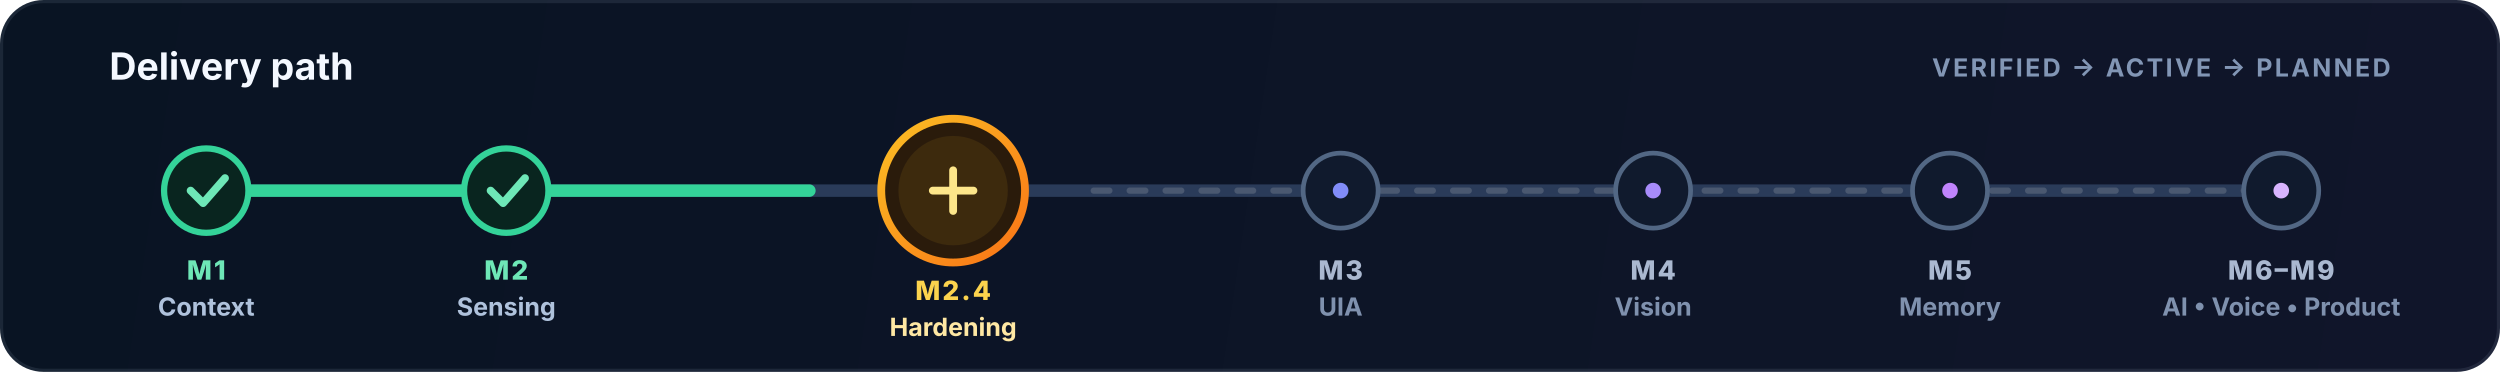
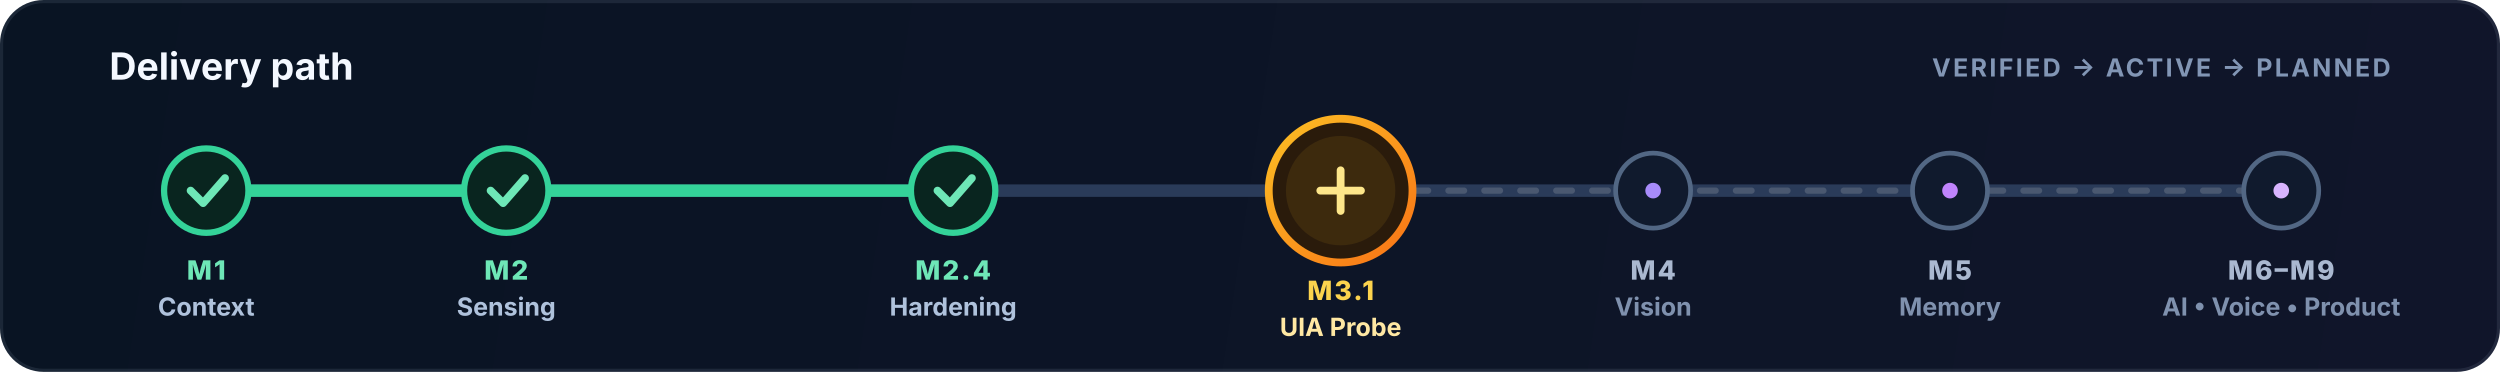
<svg xmlns="http://www.w3.org/2000/svg" viewBox="0 0 1600 238" role="img" aria-labelledby="title desc">
  <defs>
    <linearGradient id="bg" x1="0" y1="0" x2="1600" y2="238" gradientUnits="userSpaceOnUse">
      <stop stop-color="#091423" />
      <stop offset="1" stop-color="#10152A" />
    </linearGradient>
    <linearGradient id="active" x1="0" y1="0" x2="1" y2="1">
      <stop stop-color="#FBBF24" />
      <stop offset="1" stop-color="#F97316" />
    </linearGradient>
    <style>
      text { font-family: "Segoe UI", Inter, Arial, sans-serif; }
      .code { font-size: 17px; font-weight: 800; letter-spacing: 1.3px; }
      .name { font-size: 16px; font-weight: 650; }
    </style>
  </defs>
  <rect width="1600" height="238" rx="28" fill="url(#bg)" />
  <text x="70" y="51" fill="#F4F8FF" font-size="24" font-weight="750">Delivery path</text>
  <text x="1530" y="49" text-anchor="end" fill="#8296B5" font-size="16" font-weight="650" letter-spacing="1.5">VERIFIED → ACTIVE → PLANNED</text>
  <path d="M132 122H1460" stroke="#2A3B59" stroke-width="8" stroke-linecap="round" />
-   <path d="M132 122H518" stroke="#34D399" stroke-width="8" stroke-linecap="round" />
-   <path d="M518 122H700" stroke="url(#active)" stroke-width="8" stroke-linecap="round" />
-   <path d="M700 122H1460" stroke="#4A5870" stroke-width="4" stroke-linecap="round" stroke-dasharray="10 13" />
+   <path d="M132 122H610" stroke="#34D399" stroke-width="8" stroke-linecap="round" />
+   <path d="M610 122H858" stroke="url(#active)" stroke-width="8" stroke-linecap="round" />
+   <path d="M858 122H1460" stroke="#4A5870" stroke-width="4" stroke-linecap="round" stroke-dasharray="10 13" />
  <g transform="translate(132 122)">
    <circle r="27" fill="#09251F" stroke="#34D399" stroke-width="4" />
    <path d="M-10 0L-2 8L12-8" fill="none" stroke="#6EE7B7" stroke-width="5" stroke-linecap="round" stroke-linejoin="round" />
    <text y="57" text-anchor="middle" fill="#6EE7B7" class="code">M1</text>
    <text y="80" text-anchor="middle" fill="#AFC2DC" class="name">Context</text>
  </g>
  <g transform="translate(324 122)">
    <circle r="27" fill="#09251F" stroke="#34D399" stroke-width="4" />
    <path d="M-10 0L-2 8L12-8" fill="none" stroke="#6EE7B7" stroke-width="5" stroke-linecap="round" stroke-linejoin="round" />
    <text y="57" text-anchor="middle" fill="#6EE7B7" class="code">M2</text>
    <text y="80" text-anchor="middle" fill="#AFC2DC" class="name">Sensing</text>
  </g>
  <g transform="translate(610 122)">
+     <circle r="27" fill="#09251F" stroke="#34D399" stroke-width="4" />
+     <path d="M-10 0L-2 8L12-8" fill="none" stroke="#6EE7B7" stroke-width="5" stroke-linecap="round" stroke-linejoin="round" />
+     <text y="57" text-anchor="middle" fill="#6EE7B7" class="code">M2.4</text>
+     <text y="80" text-anchor="middle" fill="#AFC2DC" class="name">Hardening</text>
+   </g>
+   <g transform="translate(858 122)">
    <circle r="46" fill="#2A1B0B" stroke="url(#active)" stroke-width="5" />
    <circle r="35" fill="#FBBF24" opacity="0.09" />
    <path d="M-13 0H13M0-13V13" stroke="#FDE68A" stroke-width="5" stroke-linecap="round" />
-     <text y="70" text-anchor="middle" fill="#FCD34D" class="code">M2.4</text>
-     <text y="93" text-anchor="middle" fill="#FFE8A3" class="name">Hardening</text>
-   </g>
-   <g transform="translate(858 122)">
-     <circle r="24" fill="#101A2D" stroke="#526784" stroke-width="3" />
-     <circle r="5" fill="#818CF8" />
-     <text y="57" text-anchor="middle" fill="#AAB8D0" class="code">M3</text>
-     <text y="80" text-anchor="middle" fill="#7F91AE" class="name">UIA</text>
+     <text y="70" text-anchor="middle" fill="#FCD34D" class="code">M3.1</text>
+     <text y="93" text-anchor="middle" fill="#FFE8A3" class="name">UIA Probe</text>
  </g>
  <g transform="translate(1058 122)">
    <circle r="24" fill="#101A2D" stroke="#526784" stroke-width="3" />
    <circle r="5" fill="#A78BFA" />
    <text y="57" text-anchor="middle" fill="#AAB8D0" class="code">M4</text>
    <text y="80" text-anchor="middle" fill="#7F91AE" class="name">Vision</text>
  </g>
  <g transform="translate(1248 122)">
    <circle r="24" fill="#101A2D" stroke="#526784" stroke-width="3" />
    <circle r="5" fill="#C084FC" />
    <text y="57" text-anchor="middle" fill="#AAB8D0" class="code">M5</text>
    <text y="80" text-anchor="middle" fill="#7F91AE" class="name">Memory</text>
  </g>
  <g transform="translate(1460 122)">
    <circle r="24" fill="#101A2D" stroke="#526784" stroke-width="3" />
    <circle r="5" fill="#D8B4FE" />
    <text y="57" text-anchor="middle" fill="#AAB8D0" class="code">M6–M9</text>
    <text y="80" text-anchor="middle" fill="#7F91AE" class="name">AI • Voice • Product</text>
  </g>
  <rect x="1" y="1" width="1598" height="236" rx="27" fill="none" stroke="#DCEBFF" stroke-opacity="0.09" stroke-width="2" />
</svg>
